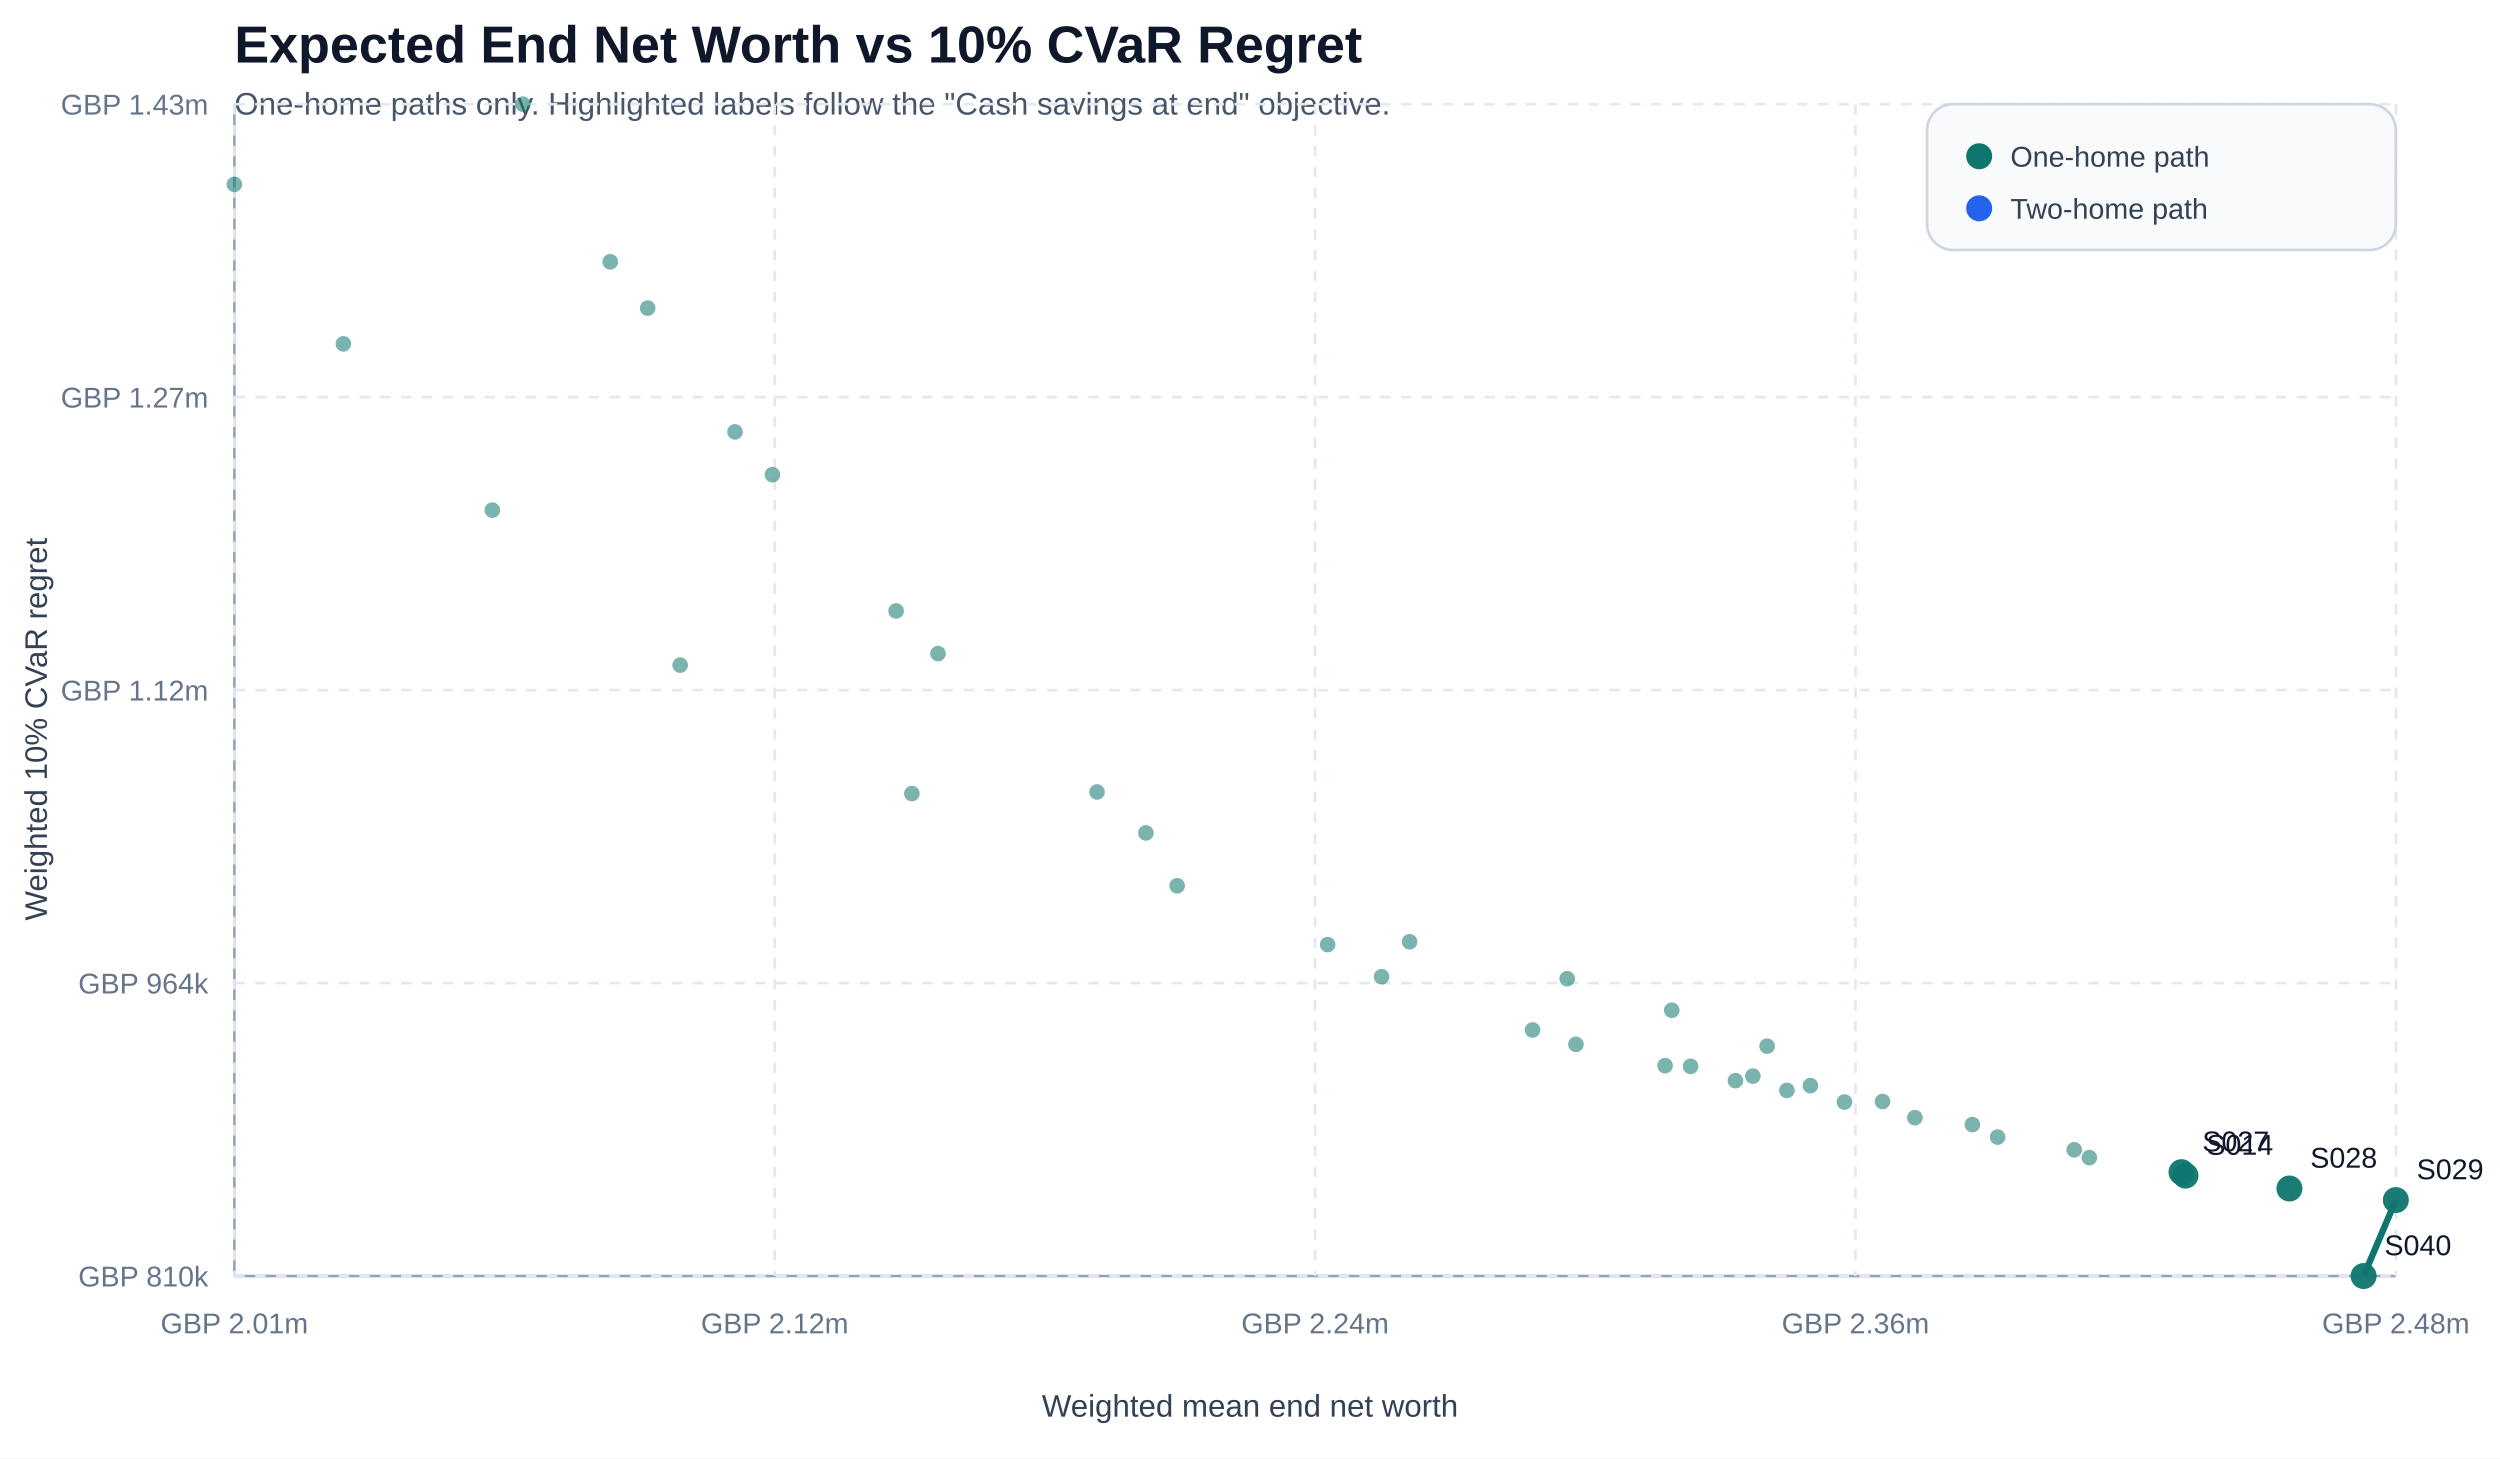
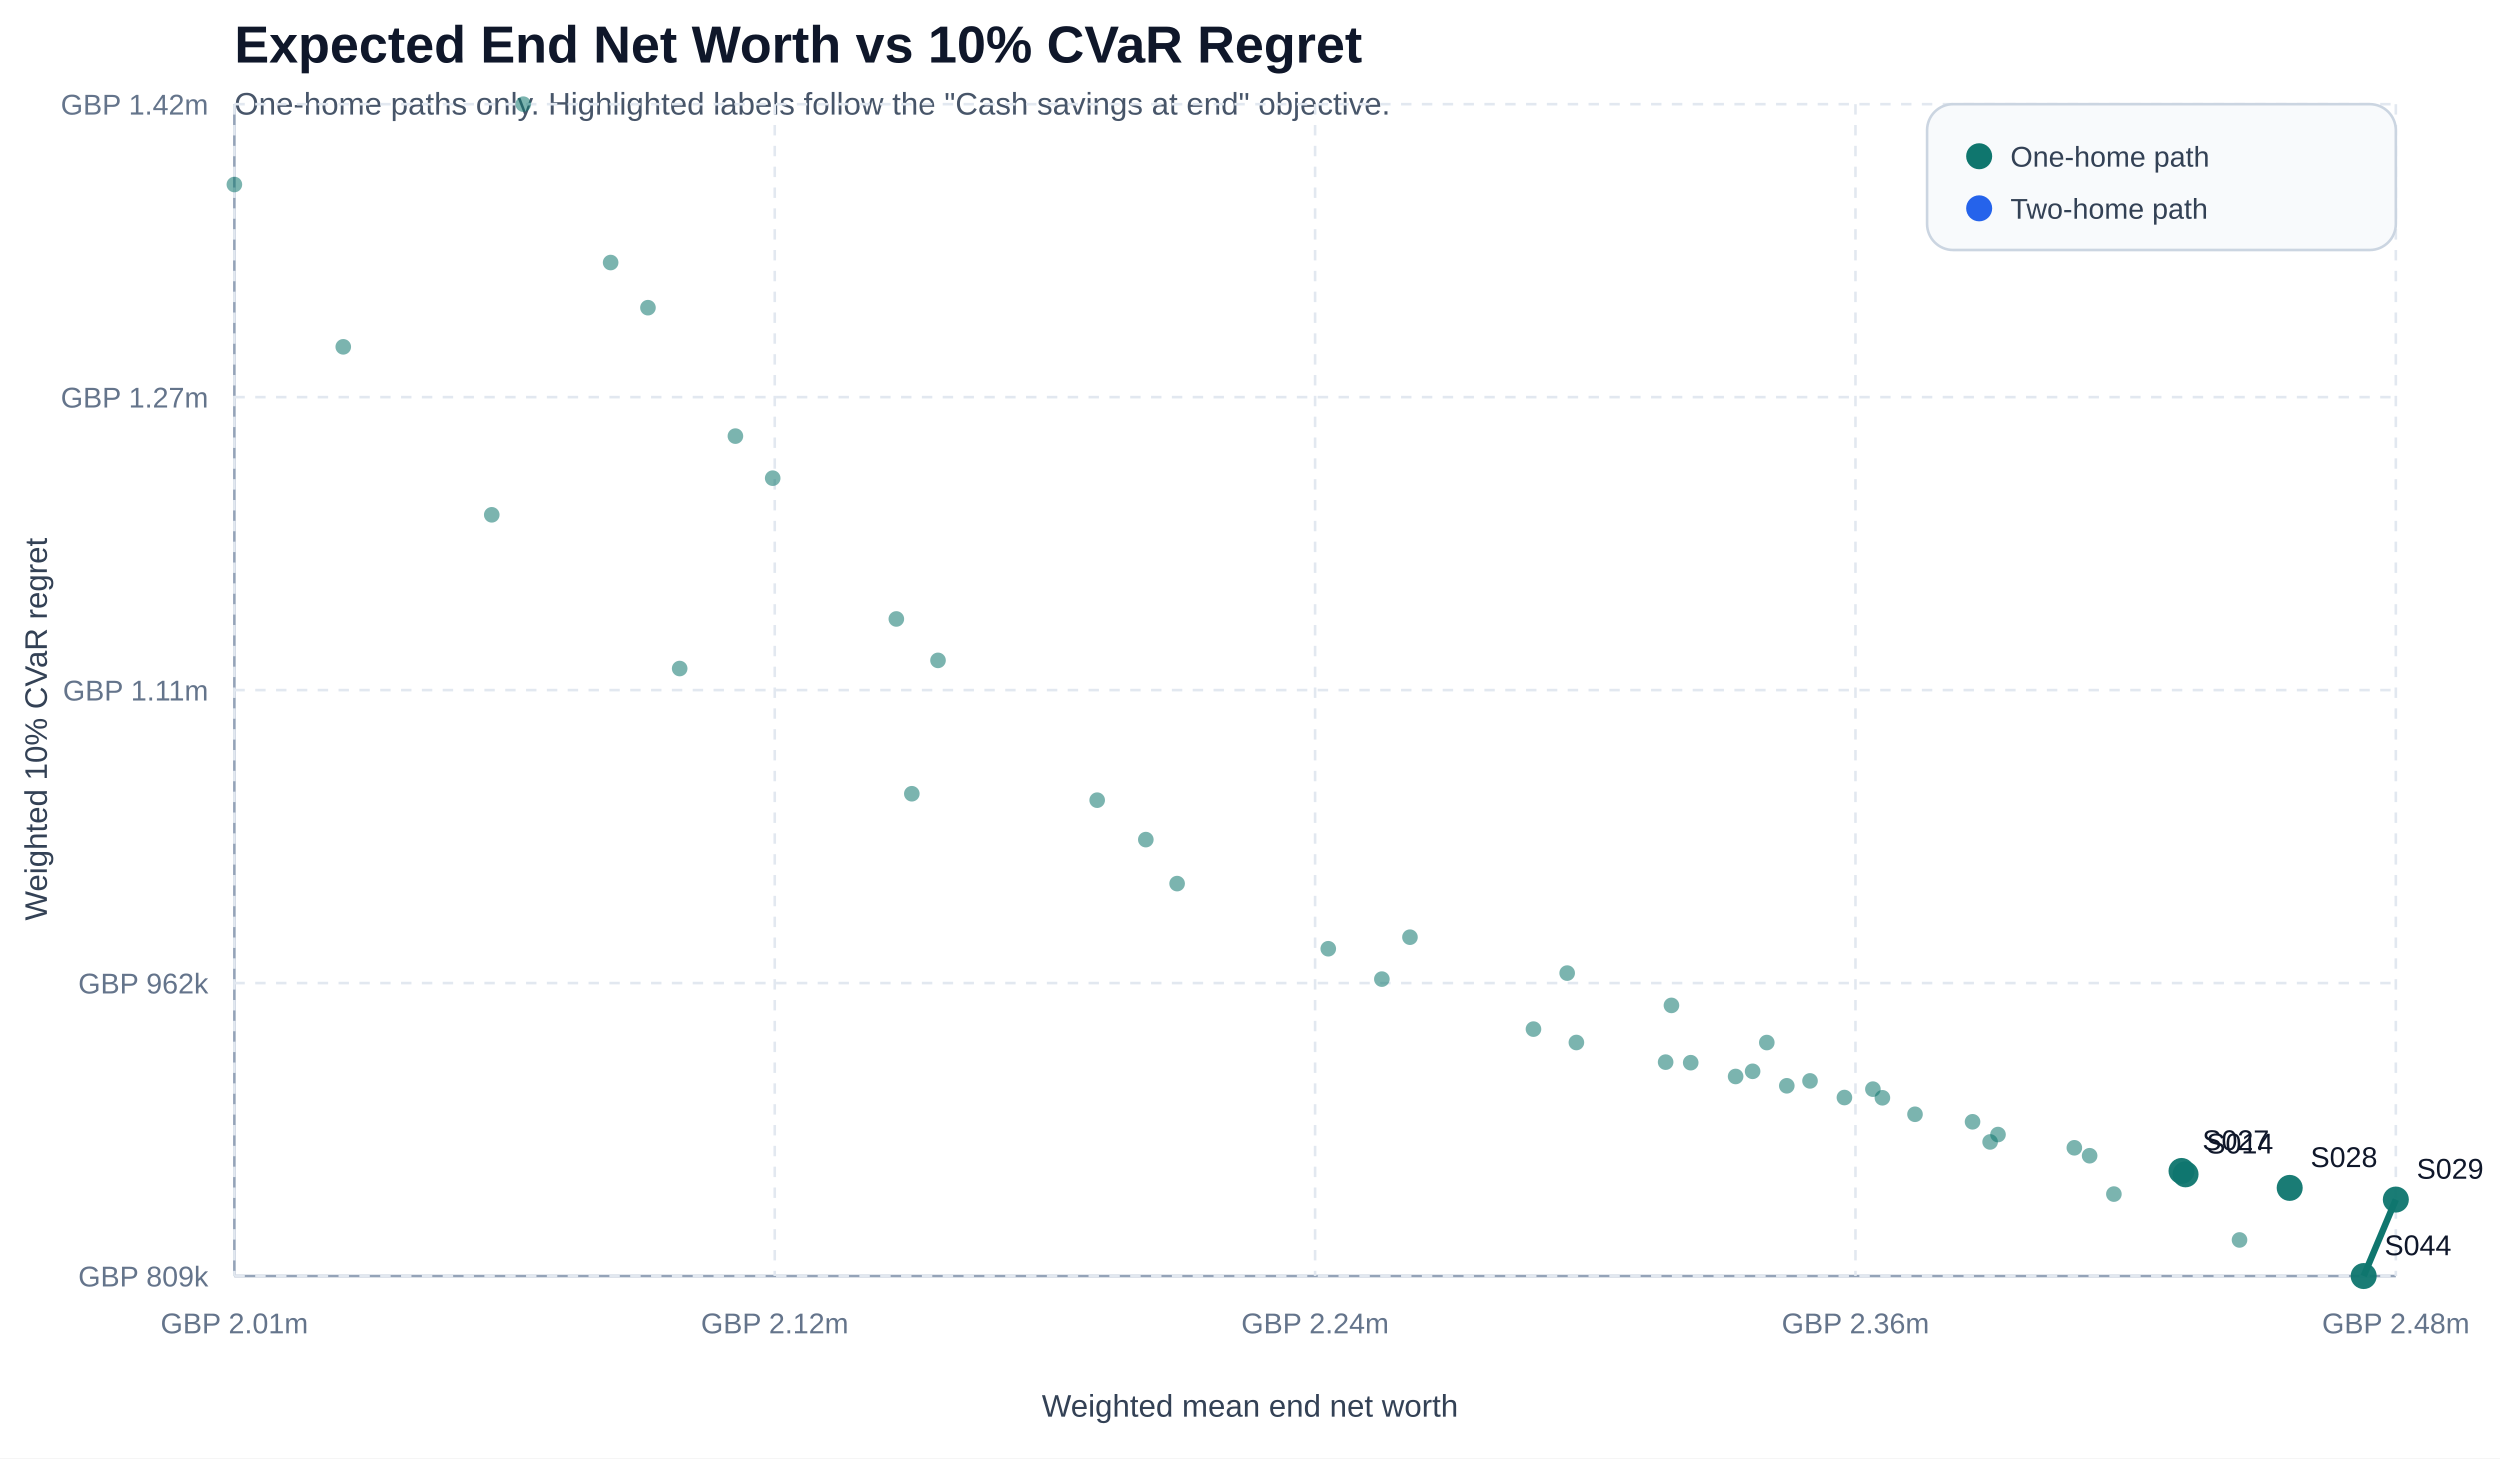
<svg xmlns="http://www.w3.org/2000/svg" width="960" height="560" viewBox="0 0 960 560">
  <rect width="960" height="560" fill="#ffffff" />
  <text x="90" y="24" font-size="20" font-family="Arial, sans-serif" font-weight="700" fill="#0f172a">Expected End Net Worth vs 10% CVaR Regret</text>
  <text x="90" y="44" font-size="12" font-family="Arial, sans-serif" fill="#475569">One-home paths only. Highlighted labels follow the "Cash savings at end" objective.</text>
  <line x1="90" y1="490" x2="920" y2="490" stroke="#94a3b8" />
  <line x1="90" y1="40" x2="90" y2="490" stroke="#94a3b8" />
  <line x1="90" y1="40" x2="90" y2="490" stroke="#e2e8f0" stroke-dasharray="4 4" />
  <line x1="90" y1="490" x2="920" y2="490" stroke="#e2e8f0" stroke-dasharray="4 4" />
  <text x="90" y="512" text-anchor="middle" font-size="11" font-family="Arial, sans-serif" fill="#64748b">GBP 2.01m</text>
-   <text x="80" y="494" text-anchor="end" font-size="11" font-family="Arial, sans-serif" fill="#64748b">GBP 810k</text>
+   <text x="80" y="494" text-anchor="end" font-size="11" font-family="Arial, sans-serif" fill="#64748b">GBP 809k</text>
  <line x1="297.5" y1="40" x2="297.5" y2="490" stroke="#e2e8f0" stroke-dasharray="4 4" />
  <line x1="90" y1="377.5" x2="920" y2="377.5" stroke="#e2e8f0" stroke-dasharray="4 4" />
  <text x="297.5" y="512" text-anchor="middle" font-size="11" font-family="Arial, sans-serif" fill="#64748b">GBP 2.12m</text>
-   <text x="80" y="381.5" text-anchor="end" font-size="11" font-family="Arial, sans-serif" fill="#64748b">GBP 964k</text>
+   <text x="80" y="381.5" text-anchor="end" font-size="11" font-family="Arial, sans-serif" fill="#64748b">GBP 962k</text>
  <line x1="505" y1="40" x2="505" y2="490" stroke="#e2e8f0" stroke-dasharray="4 4" />
  <line x1="90" y1="265" x2="920" y2="265" stroke="#e2e8f0" stroke-dasharray="4 4" />
  <text x="505" y="512" text-anchor="middle" font-size="11" font-family="Arial, sans-serif" fill="#64748b">GBP 2.24m</text>
-   <text x="80" y="269" text-anchor="end" font-size="11" font-family="Arial, sans-serif" fill="#64748b">GBP 1.12m</text>
+   <text x="80" y="269" text-anchor="end" font-size="11" font-family="Arial, sans-serif" fill="#64748b">GBP 1.11m</text>
  <line x1="712.5" y1="40" x2="712.5" y2="490" stroke="#e2e8f0" stroke-dasharray="4 4" />
  <line x1="90" y1="152.5" x2="920" y2="152.5" stroke="#e2e8f0" stroke-dasharray="4 4" />
  <text x="712.5" y="512" text-anchor="middle" font-size="11" font-family="Arial, sans-serif" fill="#64748b">GBP 2.36m</text>
  <text x="80" y="156.5" text-anchor="end" font-size="11" font-family="Arial, sans-serif" fill="#64748b">GBP 1.27m</text>
  <line x1="920" y1="40" x2="920" y2="490" stroke="#e2e8f0" stroke-dasharray="4 4" />
  <line x1="90" y1="40" x2="920" y2="40" stroke="#e2e8f0" stroke-dasharray="4 4" />
  <text x="920" y="512" text-anchor="middle" font-size="11" font-family="Arial, sans-serif" fill="#64748b">GBP 2.48m</text>
-   <text x="80" y="44" text-anchor="end" font-size="11" font-family="Arial, sans-serif" fill="#64748b">GBP 1.43m</text>
-   <polyline points="907.624,490 920,460.829" fill="none" stroke="#0f766e" stroke-width="2.5" />
-   <circle cx="530.529" cy="375.074" r="3" fill="#0f766e" opacity="0.55" />
-   <circle cx="509.812" cy="362.728" r="3" fill="#0f766e" opacity="0.55" />
-   <circle cx="440.025" cy="319.828" r="3" fill="#0f766e" opacity="0.55" />
-   <circle cx="421.258" cy="304.117" r="3" fill="#0f766e" opacity="0.55" />
-   <circle cx="605.161" cy="401.038" r="3" fill="#0f766e" opacity="0.55" />
-   <circle cx="588.504" cy="395.512" r="3" fill="#0f766e" opacity="0.55" />
-   <circle cx="639.386" cy="409.218" r="3" fill="#0f766e" opacity="0.55" />
-   <circle cx="649.183" cy="409.478" r="3" fill="#0f766e" opacity="0.55" />
-   <circle cx="344.114" cy="234.606" r="3" fill="#0f766e" opacity="0.55" />
-   <circle cx="360.203" cy="250.973" r="3" fill="#0f766e" opacity="0.55" />
-   <circle cx="350.158" cy="304.743" r="3" fill="#0f766e" opacity="0.55" />
-   <circle cx="666.408" cy="414.972" r="3" fill="#0f766e" opacity="0.55" />
-   <circle cx="452.018" cy="340.143" r="3" fill="#0f766e" opacity="0.55" />
-   <circle cx="673.117" cy="413.23" r="3" fill="#0f766e" opacity="0.55" />
-   <circle cx="261.182" cy="255.408" r="3" fill="#0f766e" opacity="0.55" />
-   <circle cx="686.153" cy="418.714" r="3" fill="#0f766e" opacity="0.55" />
-   <circle cx="541.278" cy="361.658" r="3" fill="#0f766e" opacity="0.55" />
-   <circle cx="282.241" cy="165.838" r="3" fill="#0f766e" opacity="0.55" />
-   <circle cx="695.188" cy="416.884" r="3" fill="#0f766e" opacity="0.55" />
-   <circle cx="296.602" cy="182.27" r="3" fill="#0f766e" opacity="0.55" />
-   <circle cx="708.285" cy="423.176" r="3" fill="#0f766e" opacity="0.55" />
-   <circle cx="189.054" cy="195.902" r="3" fill="#0f766e" opacity="0.55" />
-   <circle cx="601.811" cy="375.824" r="3" fill="#0f766e" opacity="0.55" />
-   <circle cx="735.31" cy="429.187" r="3" fill="#0f766e" opacity="0.55" />
-   <circle cx="767.085" cy="436.649" r="3" fill="#0f766e" opacity="0.55" />
-   <circle cx="722.894" cy="422.957" r="3" fill="#0f766e" opacity="0.55" />
-   <circle cx="802.317" cy="444.53" r="3" fill="#0f766e" opacity="0.55" />
-   <circle cx="234.336" cy="100.529" r="3" fill="#0f766e" opacity="0.55" />
-   <circle cx="839.225" cy="451.429" r="5" fill="#0f766e" opacity="0.95" />
-   <text x="847.225" y="443.429" font-size="11" font-family="Arial, sans-serif" fill="#0f172a">S014</text>
-   <circle cx="641.959" cy="387.931" r="3" fill="#0f766e" opacity="0.55" />
-   <circle cx="131.848" cy="132.044" r="3" fill="#0f766e" opacity="0.55" />
-   <circle cx="248.705" cy="118.316" r="3" fill="#0f766e" opacity="0.55" />
-   <circle cx="907.624" cy="490" r="5" fill="#0f766e" opacity="0.95" />
-   <text x="915.624" y="482" font-size="11" font-family="Arial, sans-serif" fill="#0f172a">S040</text>
-   <circle cx="920" cy="460.829" r="5" fill="#0f766e" opacity="0.95" />
-   <text x="928" y="452.829" font-size="11" font-family="Arial, sans-serif" fill="#0f172a">S029</text>
-   <circle cx="757.396" cy="431.834" r="3" fill="#0f766e" opacity="0.55" />
-   <circle cx="879.143" cy="456.388" r="5" fill="#0f766e" opacity="0.95" />
-   <text x="887.143" y="448.388" font-size="11" font-family="Arial, sans-serif" fill="#0f172a">S028</text>
-   <circle cx="837.692" cy="450.11" r="5" fill="#0f766e" opacity="0.95" />
-   <text x="845.692" y="442.11" font-size="11" font-family="Arial, sans-serif" fill="#0f172a">S027</text>
-   <circle cx="796.503" cy="441.524" r="3" fill="#0f766e" opacity="0.55" />
-   <circle cx="678.576" cy="401.72" r="3" fill="#0f766e" opacity="0.55" />
-   <circle cx="200.781" cy="40" r="3" fill="#0f766e" opacity="0.55" />
-   <circle cx="90" cy="70.798" r="3" fill="#0f766e" opacity="0.55" />
+   <text x="80" y="44" text-anchor="end" font-size="11" font-family="Arial, sans-serif" fill="#64748b">GBP 1.42m</text>
+   <polyline points="907.649,490 920,460.632" fill="none" stroke="#0f766e" stroke-width="2.5" />
+   <circle cx="530.632" cy="375.981" r="3" fill="#0f766e" opacity="0.55" />
+   <circle cx="510.056" cy="364.316" r="3" fill="#0f766e" opacity="0.55" />
+   <circle cx="439.993" cy="322.411" r="3" fill="#0f766e" opacity="0.55" />
+   <circle cx="421.316" cy="307.267" r="3" fill="#0f766e" opacity="0.55" />
+   <circle cx="588.851" cy="395.18" r="3" fill="#0f766e" opacity="0.55" />
+   <circle cx="605.332" cy="400.32" r="3" fill="#0f766e" opacity="0.55" />
+   <circle cx="639.602" cy="407.86" r="3" fill="#0f766e" opacity="0.55" />
+   <circle cx="649.231" cy="408.072" r="3" fill="#0f766e" opacity="0.55" />
+   <circle cx="344.195" cy="237.68" r="3" fill="#0f766e" opacity="0.55" />
+   <circle cx="360.198" cy="253.586" r="3" fill="#0f766e" opacity="0.55" />
+   <circle cx="350.138" cy="304.797" r="3" fill="#0f766e" opacity="0.55" />
+   <circle cx="666.477" cy="413.368" r="3" fill="#0f766e" opacity="0.55" />
+   <circle cx="452.012" cy="339.303" r="3" fill="#0f766e" opacity="0.55" />
+   <circle cx="673.002" cy="411.384" r="3" fill="#0f766e" opacity="0.55" />
+   <circle cx="260.993" cy="256.719" r="3" fill="#0f766e" opacity="0.55" />
+   <circle cx="686.13" cy="416.947" r="3" fill="#0f766e" opacity="0.55" />
+   <circle cx="541.422" cy="359.881" r="3" fill="#0f766e" opacity="0.55" />
+   <circle cx="282.396" cy="167.467" r="3" fill="#0f766e" opacity="0.55" />
+   <circle cx="695.046" cy="415.065" r="3" fill="#0f766e" opacity="0.55" />
+   <circle cx="296.715" cy="183.621" r="3" fill="#0f766e" opacity="0.55" />
+   <circle cx="708.258" cy="421.456" r="3" fill="#0f766e" opacity="0.55" />
+   <circle cx="188.834" cy="197.687" r="3" fill="#0f766e" opacity="0.55" />
+   <circle cx="601.794" cy="373.672" r="3" fill="#0f766e" opacity="0.55" />
+   <circle cx="735.362" cy="427.88" r="3" fill="#0f766e" opacity="0.55" />
+   <circle cx="767.233" cy="435.669" r="3" fill="#0f766e" opacity="0.55" />
+   <circle cx="722.843" cy="421.553" r="3" fill="#0f766e" opacity="0.55" />
+   <circle cx="802.416" cy="443.801" r="3" fill="#0f766e" opacity="0.55" />
+   <circle cx="234.484" cy="100.817" r="3" fill="#0f766e" opacity="0.55" />
+   <circle cx="839.244" cy="450.941" r="5" fill="#0f766e" opacity="0.95" />
+   <text x="847.244" y="442.941" font-size="11" font-family="Arial, sans-serif" fill="#0f172a">S014</text>
+   <circle cx="641.833" cy="386.072" r="3" fill="#0f766e" opacity="0.55" />
+   <circle cx="131.813" cy="133.184" r="3" fill="#0f766e" opacity="0.55" />
+   <circle cx="248.815" cy="118.151" r="3" fill="#0f766e" opacity="0.55" />
+   <circle cx="907.649" cy="490" r="5" fill="#0f766e" opacity="0.95" />
+   <text x="915.649" y="482" font-size="11" font-family="Arial, sans-serif" fill="#0f172a">S044</text>
+   <circle cx="920" cy="460.632" r="5" fill="#0f766e" opacity="0.95" />
+   <text x="928" y="452.632" font-size="11" font-family="Arial, sans-serif" fill="#0f172a">S029</text>
+   <circle cx="859.975" cy="476.142" r="3" fill="#0f766e" opacity="0.55" />
+   <circle cx="757.457" cy="430.768" r="3" fill="#0f766e" opacity="0.55" />
+   <circle cx="879.242" cy="456.153" r="5" fill="#0f766e" opacity="0.95" />
+   <text x="887.242" y="448.153" font-size="11" font-family="Arial, sans-serif" fill="#0f172a">S028</text>
+   <circle cx="811.733" cy="458.53" r="3" fill="#0f766e" opacity="0.55" />
+   <circle cx="837.708" cy="449.652" r="5" fill="#0f766e" opacity="0.95" />
+   <text x="845.708" y="441.652" font-size="11" font-family="Arial, sans-serif" fill="#0f172a">S027</text>
+   <circle cx="796.546" cy="440.749" r="3" fill="#0f766e" opacity="0.55" />
+   <circle cx="764.209" cy="438.505" r="3" fill="#0f766e" opacity="0.55" />
+   <circle cx="719.195" cy="418.232" r="3" fill="#0f766e" opacity="0.55" />
+   <circle cx="678.451" cy="400.34" r="3" fill="#0f766e" opacity="0.55" />
+   <circle cx="200.943" cy="40" r="3" fill="#0f766e" opacity="0.55" />
+   <circle cx="90" cy="70.854" r="3" fill="#0f766e" opacity="0.55" />
  <text x="480" y="544" text-anchor="middle" font-size="12" font-family="Arial, sans-serif" fill="#334155">Weighted mean end net worth</text>
  <text x="18" y="280" transform="rotate(-90 18 280)" text-anchor="middle" font-size="12" font-family="Arial, sans-serif" fill="#334155">Weighted 10% CVaR regret</text>
  <rect x="740" y="40" width="180" height="56" rx="10" fill="#f8fafc" stroke="#cbd5e1" />
  <circle cx="760" cy="60" r="5" fill="#0f766e" />
  <text x="772" y="64" font-size="11" font-family="Arial, sans-serif" fill="#334155">One-home path</text>
  <circle cx="760" cy="80" r="5" fill="#2563eb" />
  <text x="772" y="84" font-size="11" font-family="Arial, sans-serif" fill="#334155">Two-home path</text>
</svg>
